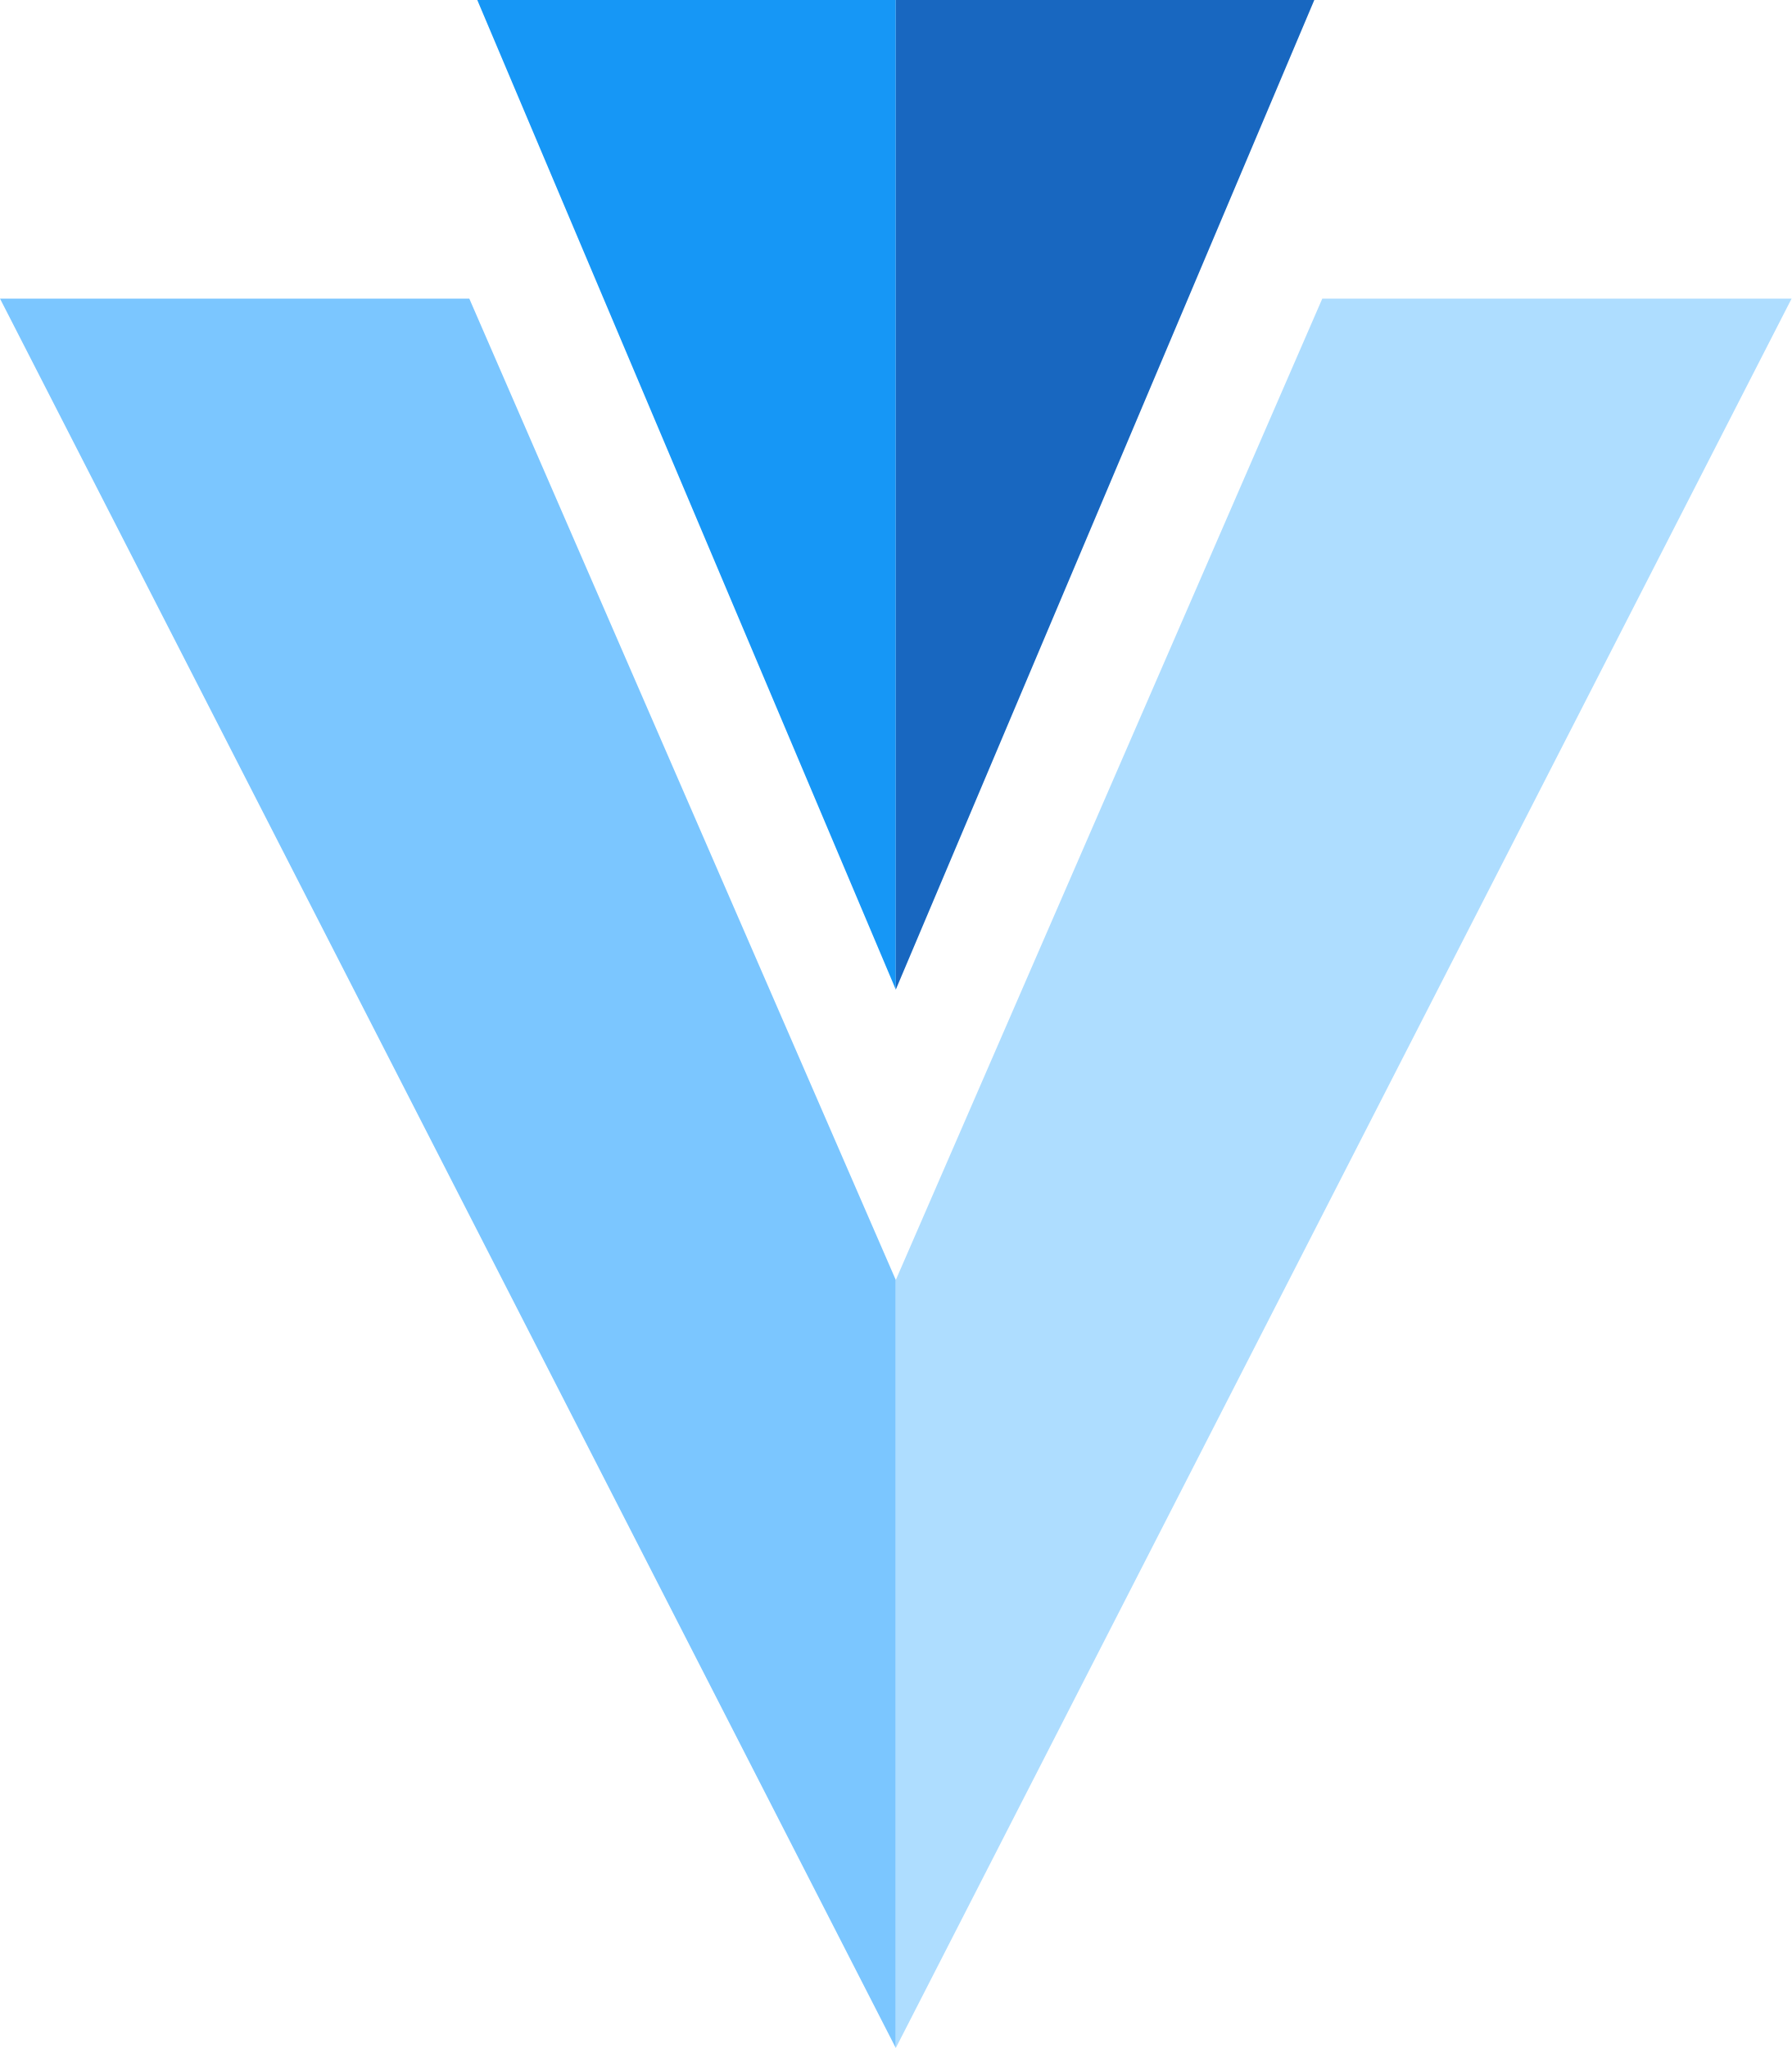
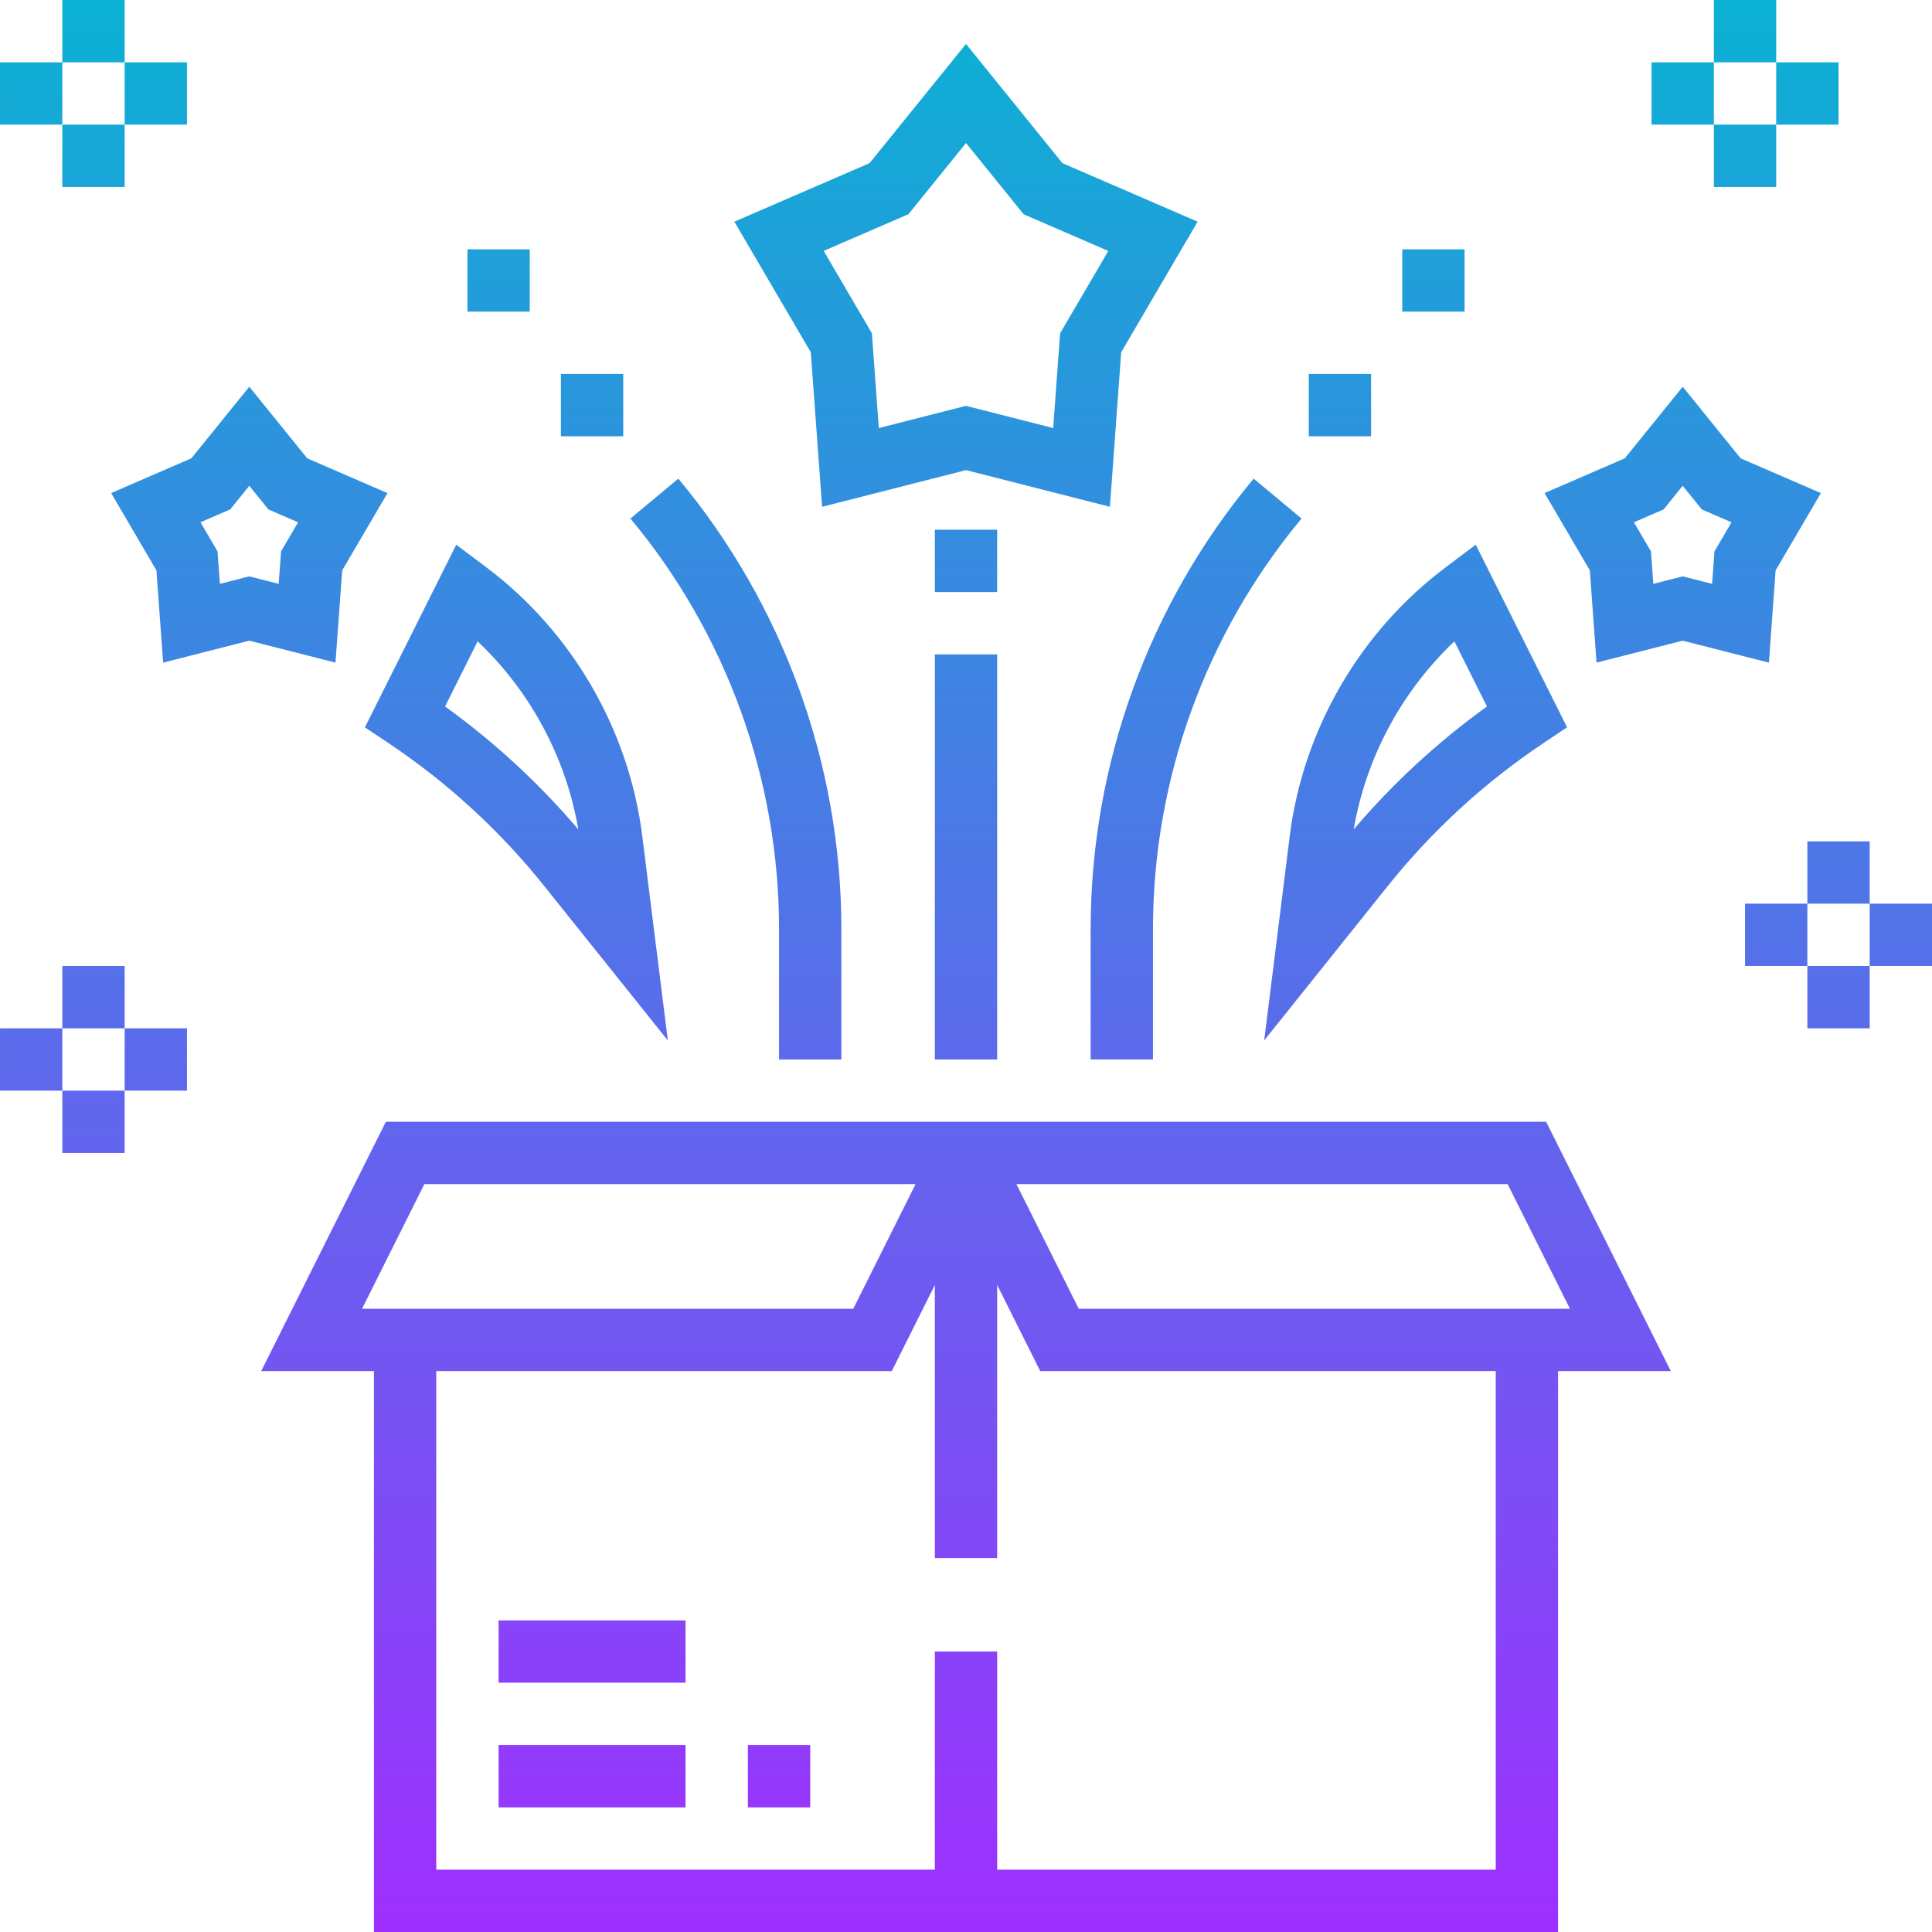
- <svg xmlns="http://www.w3.org/2000/svg" id="Layer_1" data-name="Layer 1" viewBox="0 0 87.5 100">
-   <defs>
-     <style>.cls-1{fill:#1697f6;}.cls-2{fill:#7bc6ff;}.cls-3{fill:#1867c0;}.cls-4{fill:#aeddff;}</style>
-   </defs>
-   <polyline class="cls-1" points="43.75 0 23.31 0 43.75 48.32" />
-   <polygon class="cls-2" points="43.75 62.5 43.75 100 0 14.58 22.92 14.58 43.75 62.5" />
-   <polyline class="cls-3" points="43.75 0 64.19 0 43.75 48.32" />
-   <polygon class="cls-4" points="64.58 14.58 87.5 14.58 43.75 100 43.75 62.5 64.58 14.58" />
+ <svg xmlns="http://www.w3.org/2000/svg" height="496pt" viewBox="0 0 496 496" width="496pt">
+   <linearGradient id="a" gradientUnits="userSpaceOnUse" x1="248" x2="248" y1="496" y2="0">
+     <stop offset="0" stop-color="#9f2fff" />
+     <stop offset="1" stop-color="#0bb1d3" />
+   </linearGradient>
+   <path d="m99.055 288-32 64h28.945v144h304v-144h28.945l-32-64zm9.891 16h126.109l-16 32h-126.109zm275.055 176h-128v-56h-16v56h-128v-128h116.945l11.055-22.113v70.113h16v-70.113l11.055 22.113h116.945zm3.055-176 16 32h-126.109l-16-32zm-259.055 112h48v16h-48zm0 32h48v16h-48zm64 0h16v16h-16zm19.055-317.887 36.945-9.418 36.945 9.41 2.895-39.672 19.625-33.523-34.711-15.023-24.754-30.605-24.762 30.605-34.711 15.023 19.625 33.523zm22.152-75.113 14.793-18.281 14.793 18.289 21.742 9.418-12.375 21.141-1.777 24.328-22.383-5.703-22.383 5.695-1.777-24.328-12.375-21.145zm-193.047 91.441 1.719 23.672 22.121-5.633 22.129 5.633 1.719-23.672 11.625-19.848-20.594-8.922-14.879-18.391-14.871 18.383-20.594 8.922zm18.938-15.656 4.902-6.066 4.902 6.066 7.625 3.305-4.375 7.477-.609 8.328-7.543-1.926-7.543 1.918-.617-8.328-4.375-7.48zm350.773 39.328 22.129-5.633 22.129 5.633 1.719-23.672 11.625-19.848-20.594-8.922-14.879-18.391-14.871 18.383-20.594 8.922 11.625 19.848zm17.227-39.328 4.902-6.066 4.902 6.066 7.625 3.305-4.375 7.477-.609 8.328-7.543-1.926-7.543 1.918-.609-8.328-4.375-7.48zm-327.539 59.871c15.234 10.16 28.77 22.559 40.203 36.863l31.688 39.594-6.555-52.418c-3.422-27.367-18.039-52.559-40.102-69.102l-7.664-5.746-23.449 46.887zm23.059-26c13.527 12.801 22.703 29.84 25.848 48.273-10.105-11.867-21.57-22.441-34.207-31.555zm208.488 50.039-6.555 52.418 31.688-39.602c11.441-14.305 24.969-26.703 40.203-36.863l5.871-3.922-23.449-46.887-7.664 5.762c-22.055 16.543-36.68 41.727-40.094 69.094zm50.637-33.32c-12.637 9.113-24.109 19.68-34.207 31.555 3.152-18.434 12.32-35.473 25.848-48.273zm-101.742 57.105c0-42.16 14.863-83.207 41.848-115.602l12.297 10.242c-24.602 29.527-38.145 66.934-38.145 105.359v33.52h-16zm72-126.48h-16v-16h16zm24-32h-16v-16h16zm-176 158.48c0-38.426-13.543-75.832-38.152-105.359l12.297-10.242c26.992 32.395 41.855 73.449 41.855 115.602v33.52h-16zm-40-126.48h-16v-16h16zm-24-32h-16v-16h16zm120 72h-16v-16h16zm-16 16h16v104h-16zm240 64h-16v-16h16zm-16 16h16v16h-16zm16-16h16v16h-16zm-16 0v16h-16v-16zm-8-216h-16v-16h16zm-16 16h16v16h-16zm16 0v-16h16v16zm-16 0h-16v-16h16zm-408 232h-16v-16h16zm-16 16h16v16h-16zm16 0v-16h16v16zm-16 0h-16v-16h16zm16-264h-16v-16h16zm-16 16h16v16h-16zm16 0v-16h16v16zm-16 0h-16v-16h16zm0 0" fill="url(#a)" />
</svg>
